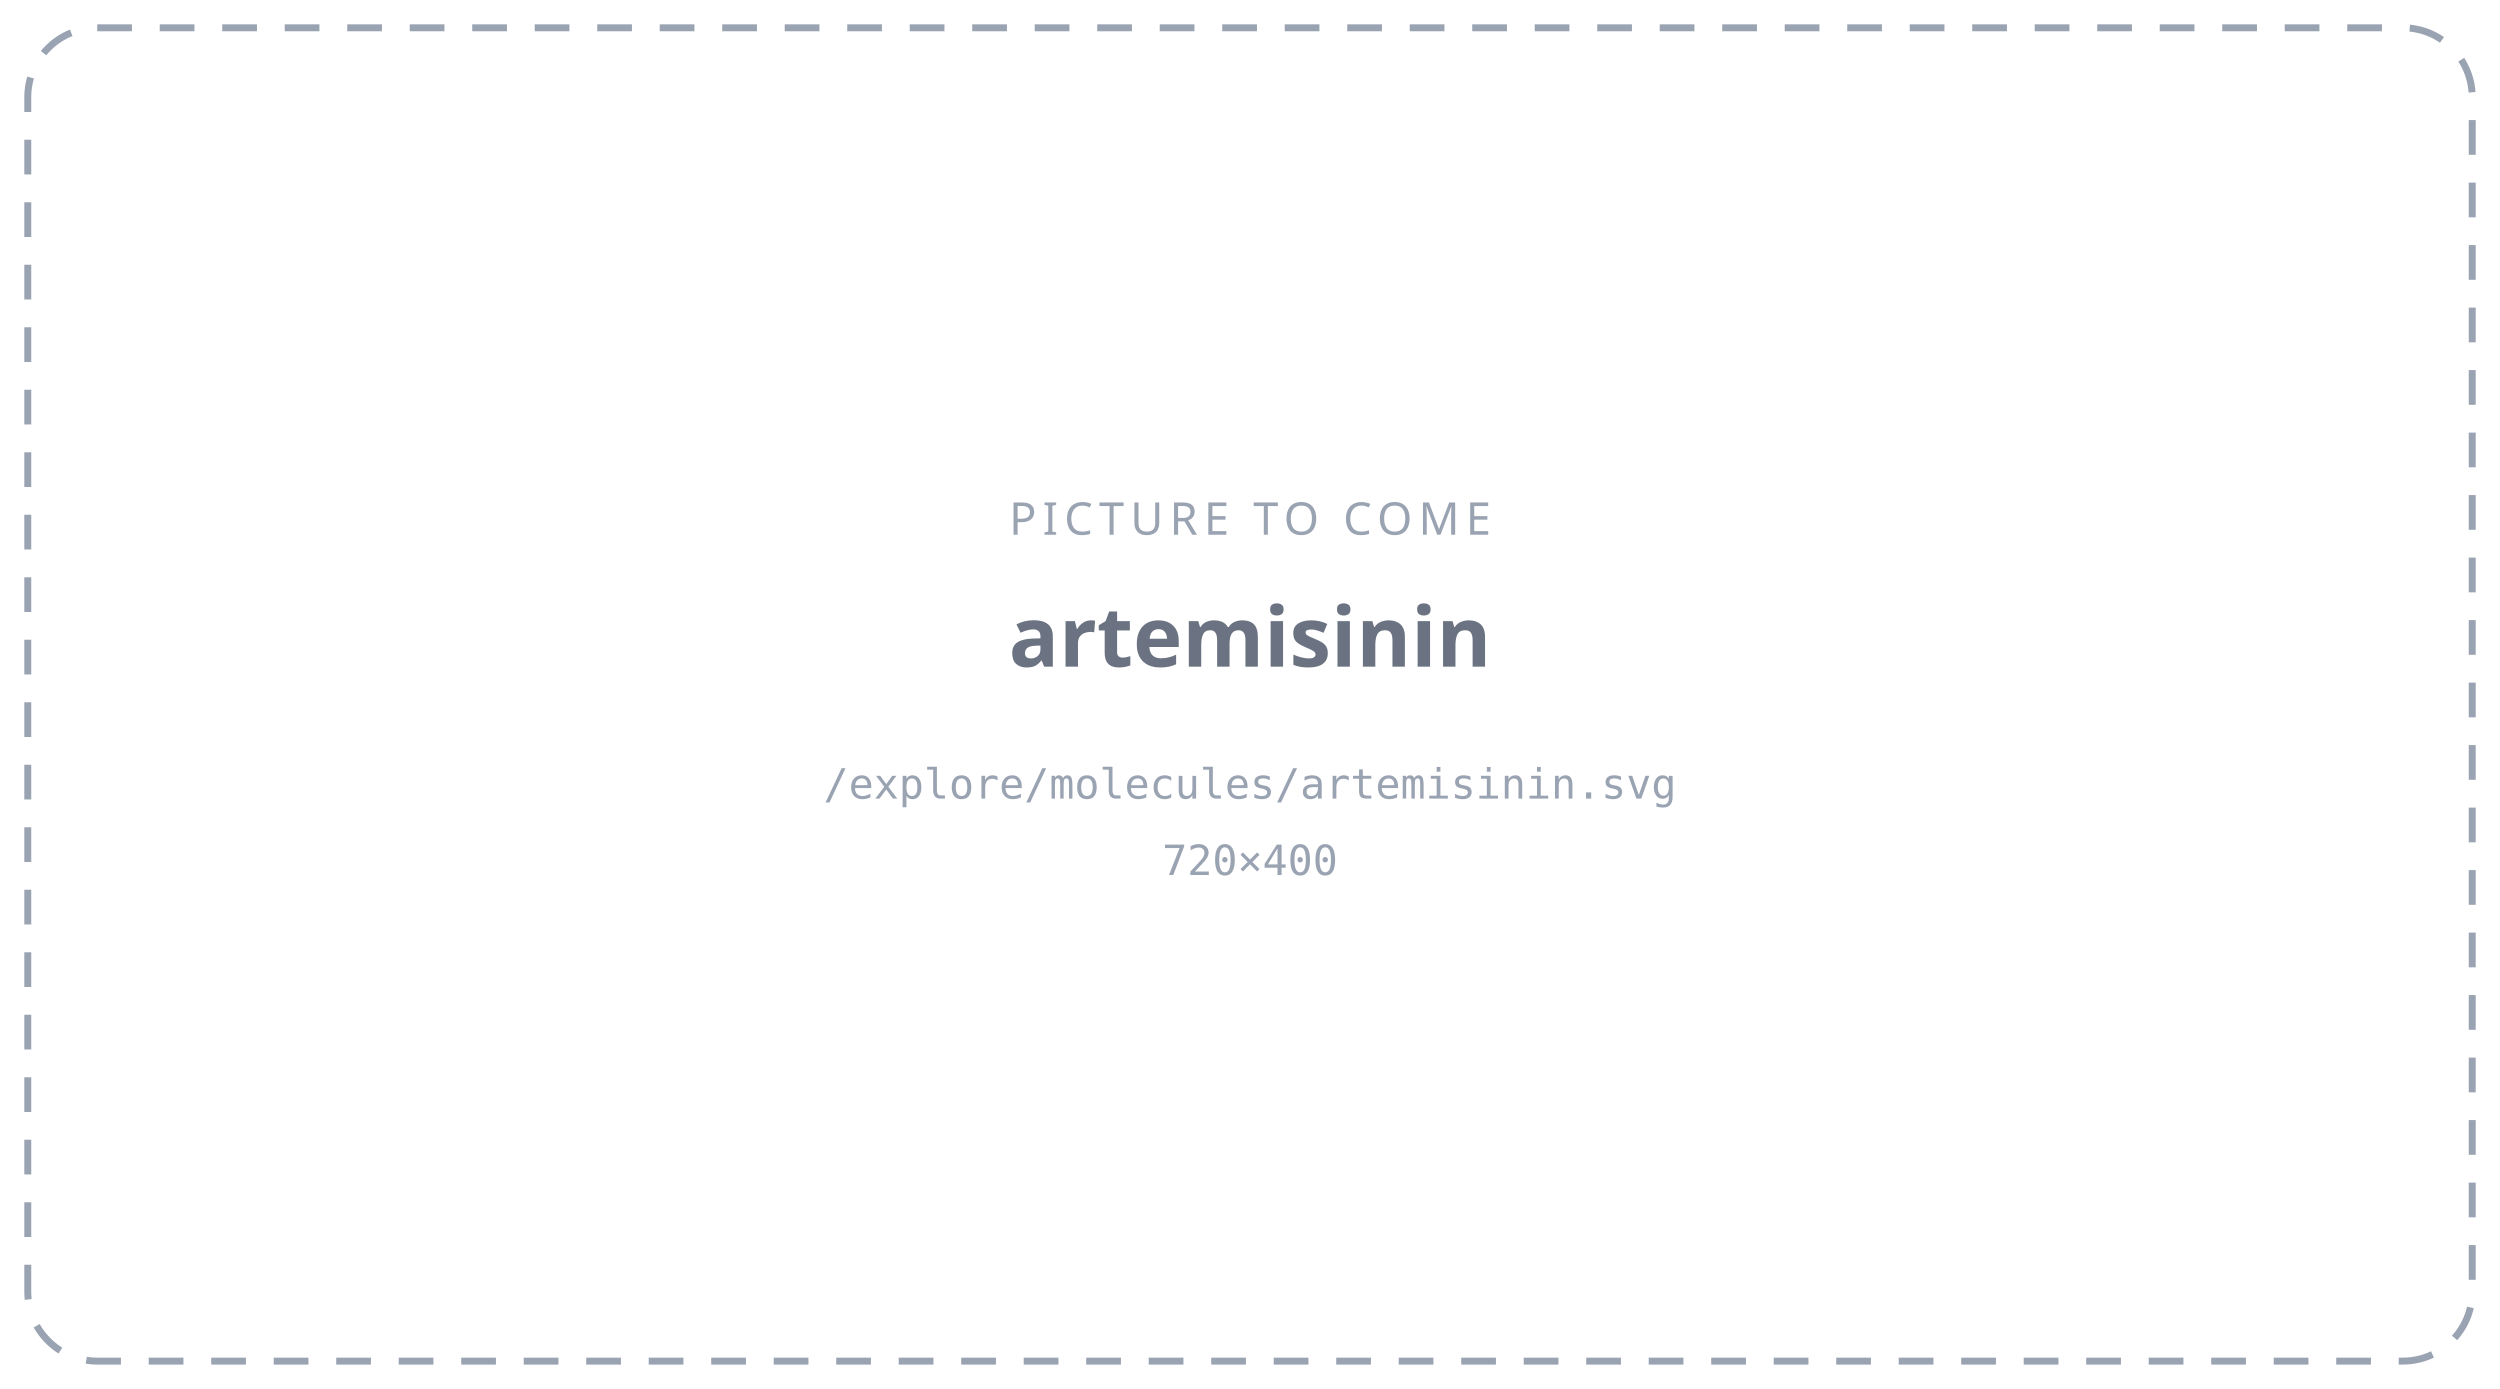
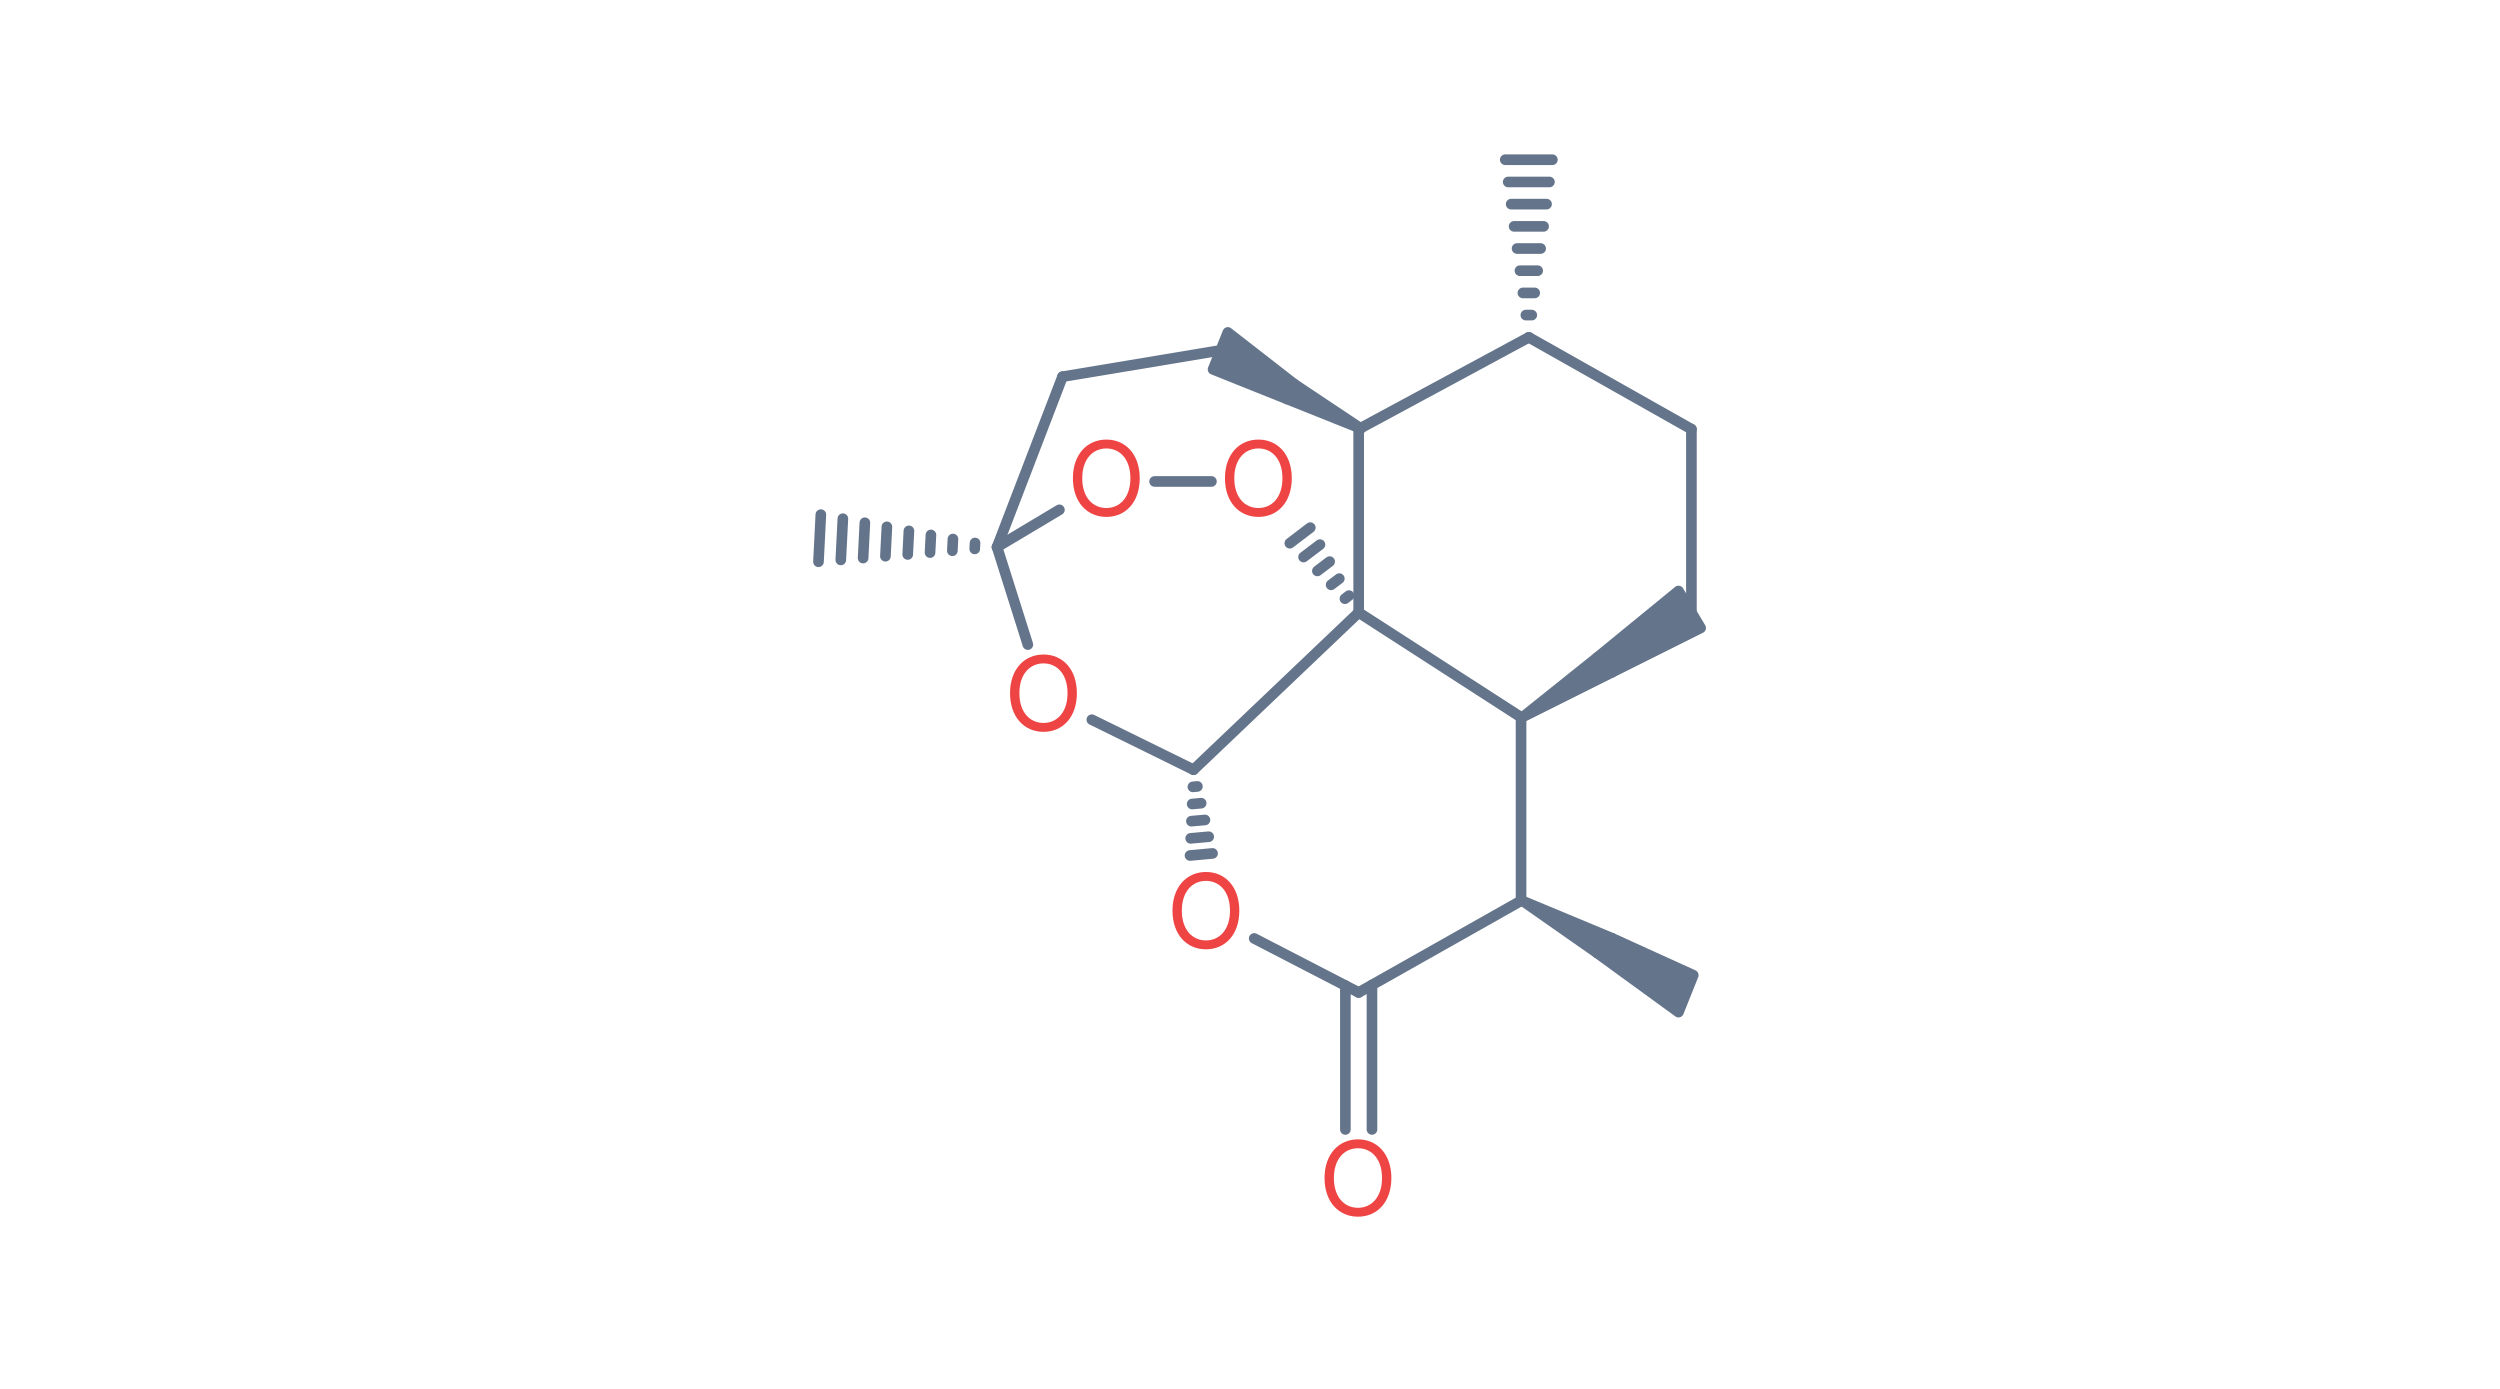
- <svg xmlns="http://www.w3.org/2000/svg" viewBox="0 0 720 400" width="720" height="400" role="img" aria-label="Placeholder">
-   <rect x="8" y="8" width="704" height="384" rx="20" fill="none" stroke="#9aa3b2" stroke-width="2" stroke-dasharray="10 8" />
-   <text x="360" y="154" text-anchor="middle" font-family="system-ui, sans-serif" font-size="13" letter-spacing="1.8" fill="#9aa3b2">PICTURE TO COME</text>
-   <text x="360" y="192" text-anchor="middle" font-family="system-ui, sans-serif" font-size="24" font-weight="700" fill="#6b7382">artemisinin</text>
-   <text x="360" y="230" text-anchor="middle" font-family="ui-monospace, monospace" font-size="12" fill="#9aa3b2">/explore/molecules/artemisinin.svg</text>
-   <text x="360" y="252" text-anchor="middle" font-family="ui-monospace, monospace" font-size="12" fill="#9aa3b2">720×400</text>
+ <svg xmlns="http://www.w3.org/2000/svg" viewBox="190.8 110 338.4 188" width="720" height="400" id="artemisinin" role="img">
+   <style>
+     #artemisinin text { font-family: system-ui, -apple-system, "Segoe UI", sans-serif; }
+     #artemisinin line { stroke-linecap: round; }
+     #artemisinin polygon { stroke-linejoin: round; }
+   </style>
+   <text x="369.26" y="274.55" stroke="none" font-size="14" fill="#ef4444">O</text>
+   <text x="348.68" y="238.36" stroke="none" font-size="14" fill="#ef4444">O</text>
+   <text x="326.69" y="208.92" stroke="none" font-size="14" fill="#ef4444">O</text>
+   <text x="355.78" y="179.83" stroke="none" font-size="14" fill="#ef4444">O</text>
+   <text x="335.2" y="179.83" stroke="none" font-size="14" fill="#ef4444">O</text>
+   <line x1="372.91" y1="243.41" x2="372.91" y2="262.88" stroke="#64748b" stroke-width="1.44" />
+   <line x1="376.51" y1="243.33" x2="376.51" y2="262.88" stroke="#64748b" stroke-width="1.44" />
+   <line x1="398.14" y1="152.65" x2="397.34" y2="152.65" stroke="#64748b" stroke-width="1.44" />
+   <line x1="398.54" y1="149.65" x2="396.94" y2="149.65" stroke="#64748b" stroke-width="1.44" />
+   <line x1="398.94" y1="146.64" x2="396.54" y2="146.64" stroke="#64748b" stroke-width="1.44" />
+   <line x1="399.34" y1="143.64" x2="396.15" y2="143.64" stroke="#64748b" stroke-width="1.44" />
+   <line x1="399.74" y1="140.64" x2="395.75" y2="140.64" stroke="#64748b" stroke-width="1.44" />
+   <line x1="400.14" y1="137.63" x2="395.35" y2="137.63" stroke="#64748b" stroke-width="1.44" />
+   <line x1="400.53" y1="134.63" x2="394.95" y2="134.63" stroke="#64748b" stroke-width="1.44" />
+   <line x1="400.93" y1="131.62" x2="394.55" y2="131.62" stroke="#64748b" stroke-width="1.44" />
+   <line x1="397.74" y1="155.66" x2="419.75" y2="168.09" stroke="#64748b" stroke-width="1.44" />
+   <line x1="419.75" y1="168.09" x2="419.75" y2="192.91" stroke="#64748b" stroke-width="1.44" />
+   <polygon points="397,207 409,201 407,199 " fill="#64748b" stroke="#64748b" stroke-width="1.44" />
+   <polygon points="407,199 409,201 421,195 418,190 " fill="#64748b" stroke="#64748b" stroke-width="1.44" />
+   <line x1="396.69" y1="207.09" x2="396.69" y2="231.93" stroke="#64748b" stroke-width="1.44" />
+   <polygon points="397,232 407,239 409,237 " fill="#64748b" stroke="#64748b" stroke-width="1.44" />
+   <polygon points="409,237 407,239 418,247 420,242 " fill="#64748b" stroke="#64748b" stroke-width="1.44" />
+   <line x1="396.69" y1="231.93" x2="374.71" y2="244.34" stroke="#64748b" stroke-width="1.44" />
+   <line x1="374.71" y1="244.34" x2="360.57" y2="237.03" stroke="#64748b" stroke-width="1.44" />
+   <line x1="352.27" y1="216.51" x2="352.88" y2="216.45" stroke="#64748b" stroke-width="1.44" />
+   <line x1="352.17" y1="218.83" x2="353.39" y2="218.72" stroke="#64748b" stroke-width="1.44" />
+   <line x1="352.07" y1="221.15" x2="353.9" y2="220.99" stroke="#64748b" stroke-width="1.44" />
+   <line x1="351.97" y1="223.48" x2="354.41" y2="223.26" stroke="#64748b" stroke-width="1.44" />
+   <line x1="351.88" y1="225.8" x2="354.93" y2="225.52" stroke="#64748b" stroke-width="1.44" />
+   <line x1="352.36" y1="214.19" x2="338.59" y2="207.42" stroke="#64748b" stroke-width="1.44" />
+   <line x1="329.93" y1="197.25" x2="325.76" y2="184.05" stroke="#64748b" stroke-width="1.44" />
+   <line x1="322.78" y1="183.5" x2="322.74" y2="184.3" stroke="#64748b" stroke-width="1.44" />
+   <line x1="319.79" y1="182.96" x2="319.71" y2="184.55" stroke="#64748b" stroke-width="1.44" />
+   <line x1="316.81" y1="182.41" x2="316.69" y2="184.8" stroke="#64748b" stroke-width="1.44" />
+   <line x1="313.83" y1="181.86" x2="313.67" y2="185.05" stroke="#64748b" stroke-width="1.44" />
+   <line x1="310.85" y1="181.31" x2="310.65" y2="185.29" stroke="#64748b" stroke-width="1.44" />
+   <line x1="307.87" y1="180.76" x2="307.63" y2="185.54" stroke="#64748b" stroke-width="1.44" />
+   <line x1="304.89" y1="180.21" x2="304.61" y2="185.79" stroke="#64748b" stroke-width="1.44" />
+   <line x1="301.91" y1="179.66" x2="301.59" y2="186.04" stroke="#64748b" stroke-width="1.44" />
+   <line x1="325.76" y1="184.05" x2="334.62" y2="160.99" stroke="#64748b" stroke-width="1.44" />
+   <line x1="334.62" y1="160.99" x2="355.91" y2="157.44" stroke="#64748b" stroke-width="1.44" />
+   <polygon points="375,168 366,162 365,164 " fill="#64748b" stroke="#64748b" stroke-width="1.44" />
+   <polygon points="365,164 366,162 357,155 355,160 " fill="#64748b" stroke="#64748b" stroke-width="1.44" />
+   <line x1="397.74" y1="155.66" x2="374.71" y2="168.09" stroke="#64748b" stroke-width="1.44" />
+   <line x1="374.71" y1="168.09" x2="374.71" y2="192.91" stroke="#64748b" stroke-width="1.44" />
+   <line x1="396.69" y1="207.09" x2="374.71" y2="192.91" stroke="#64748b" stroke-width="1.44" />
+   <line x1="352.36" y1="214.19" x2="374.71" y2="192.91" stroke="#64748b" stroke-width="1.44" />
+   <line x1="373.4" y1="190.62" x2="372.85" y2="191.04" stroke="#64748b" stroke-width="1.44" />
+   <line x1="372.09" y1="188.32" x2="370.98" y2="189.16" stroke="#64748b" stroke-width="1.44" />
+   <line x1="370.78" y1="186.02" x2="369.12" y2="187.28" stroke="#64748b" stroke-width="1.44" />
+   <line x1="369.47" y1="183.72" x2="367.25" y2="185.4" stroke="#64748b" stroke-width="1.44" />
+   <line x1="368.16" y1="181.42" x2="365.39" y2="183.53" stroke="#64748b" stroke-width="1.44" />
+   <line x1="354.78" y1="175.17" x2="347.09" y2="175.17" stroke="#64748b" stroke-width="1.44" />
+   <line x1="325.76" y1="184.05" x2="334.2" y2="179.01" stroke="#64748b" stroke-width="1.44" />
+   <line id="artemisinin:Bond:7" class="event" x1="374.71" y1="244.34" x2="374.71" y2="269.88" stroke-width="8" opacity="0" />
+   <line id="artemisinin:Bond:0" class="event" x1="397.74" y1="155.66" x2="397.74" y2="130.12" stroke-width="8" opacity="0" />
+   <line id="artemisinin:Bond:1" class="event" x1="397.74" y1="155.66" x2="419.75" y2="168.09" stroke-width="8" opacity="0" />
+   <line id="artemisinin:Bond:2" class="event" x1="419.75" y1="168.09" x2="419.75" y2="192.91" stroke-width="8" opacity="0" />
+   <line id="artemisinin:Bond:3" class="event" x1="396.69" y1="207.09" x2="419.75" y2="192.91" stroke-width="8" opacity="0" />
+   <line id="artemisinin:Bond:4" class="event" x1="396.69" y1="207.09" x2="396.69" y2="231.93" stroke-width="8" opacity="0" />
+   <line id="artemisinin:Bond:5" class="event" x1="396.69" y1="231.93" x2="418.99" y2="244.39" stroke-width="8" opacity="0" />
+   <line id="artemisinin:Bond:6" class="event" x1="396.69" y1="231.93" x2="374.71" y2="244.34" stroke-width="8" opacity="0" />
+   <line id="artemisinin:Bond:8" class="event" x1="374.71" y1="244.34" x2="354.13" y2="233.69" stroke-width="8" opacity="0" />
+   <line id="artemisinin:Bond:9" class="event" x1="352.36" y1="214.19" x2="354.13" y2="233.69" stroke-width="8" opacity="0" />
+   <line id="artemisinin:Bond:10" class="event" x1="352.36" y1="214.19" x2="332.14" y2="204.25" stroke-width="8" opacity="0" />
+   <line id="artemisinin:Bond:11" class="event" x1="332.14" y1="204.25" x2="325.76" y2="184.05" stroke-width="8" opacity="0" />
+   <line id="artemisinin:Bond:12" class="event" x1="325.76" y1="184.05" x2="300.25" y2="182.78" stroke-width="8" opacity="0" />
+   <line id="artemisinin:Bond:13" class="event" x1="325.76" y1="184.05" x2="334.62" y2="160.99" stroke-width="8" opacity="0" />
+   <line id="artemisinin:Bond:14" class="event" x1="334.62" y1="160.99" x2="355.91" y2="157.44" stroke-width="8" opacity="0" />
+   <line id="artemisinin:Bond:15" class="event" x1="374.71" y1="168.09" x2="355.91" y2="157.44" stroke-width="8" opacity="0" />
+   <line id="artemisinin:Bond:16" class="event" x1="397.74" y1="155.66" x2="374.71" y2="168.09" stroke-width="8" opacity="0" />
+   <line id="artemisinin:Bond:17" class="event" x1="374.71" y1="168.09" x2="374.71" y2="192.91" stroke-width="8" opacity="0" />
+   <line id="artemisinin:Bond:18" class="event" x1="396.69" y1="207.09" x2="374.71" y2="192.91" stroke-width="8" opacity="0" />
+   <line id="artemisinin:Bond:19" class="event" x1="352.36" y1="214.19" x2="374.71" y2="192.91" stroke-width="8" opacity="0" />
+   <line id="artemisinin:Bond:20" class="event" x1="374.71" y1="192.91" x2="361.23" y2="175.17" stroke-width="8" opacity="0" />
+   <line id="artemisinin:Bond:21" class="event" x1="361.23" y1="175.17" x2="340.64" y2="175.17" stroke-width="8" opacity="0" />
+   <line id="artemisinin:Bond:22" class="event" x1="325.76" y1="184.05" x2="340.64" y2="175.17" stroke-width="8" opacity="0" />
+   <circle id="artemisinin:Atom:0" class="event" cx="397.74" cy="130.12" r="8" opacity="0" />
+   <circle id="artemisinin:Atom:1" class="event" cx="397.74" cy="155.66" r="8" opacity="0" />
+   <circle id="artemisinin:Atom:2" class="event" cx="419.75" cy="168.09" r="8" opacity="0" />
+   <circle id="artemisinin:Atom:3" class="event" cx="419.75" cy="192.91" r="8" opacity="0" />
+   <circle id="artemisinin:Atom:4" class="event" cx="396.69" cy="207.09" r="8" opacity="0" />
+   <circle id="artemisinin:Atom:5" class="event" cx="396.69" cy="231.93" r="8" opacity="0" />
+   <circle id="artemisinin:Atom:6" class="event" cx="418.99" cy="244.39" r="8" opacity="0" />
+   <circle id="artemisinin:Atom:7" class="event" cx="374.71" cy="244.34" r="8" opacity="0" />
+   <circle id="artemisinin:Atom:8" class="event" cx="374.71" cy="269.88" r="8" opacity="0" />
+   <circle id="artemisinin:Atom:9" class="event" cx="354.13" cy="233.69" r="8" opacity="0" />
+   <circle id="artemisinin:Atom:10" class="event" cx="352.36" cy="214.19" r="8" opacity="0" />
+   <circle id="artemisinin:Atom:11" class="event" cx="332.14" cy="204.25" r="8" opacity="0" />
+   <circle id="artemisinin:Atom:12" class="event" cx="325.76" cy="184.05" r="8" opacity="0" />
+   <circle id="artemisinin:Atom:13" class="event" cx="300.25" cy="182.78" r="8" opacity="0" />
+   <circle id="artemisinin:Atom:14" class="event" cx="334.62" cy="160.99" r="8" opacity="0" />
+   <circle id="artemisinin:Atom:15" class="event" cx="355.91" cy="157.44" r="8" opacity="0" />
+   <circle id="artemisinin:Atom:16" class="event" cx="374.71" cy="168.09" r="8" opacity="0" />
+   <circle id="artemisinin:Atom:17" class="event" cx="374.71" cy="192.91" r="8" opacity="0" />
+   <circle id="artemisinin:Atom:18" class="event" cx="361.23" cy="175.17" r="8" opacity="0" />
+   <circle id="artemisinin:Atom:19" class="event" cx="340.64" cy="175.17" r="8" opacity="0" />
</svg>
